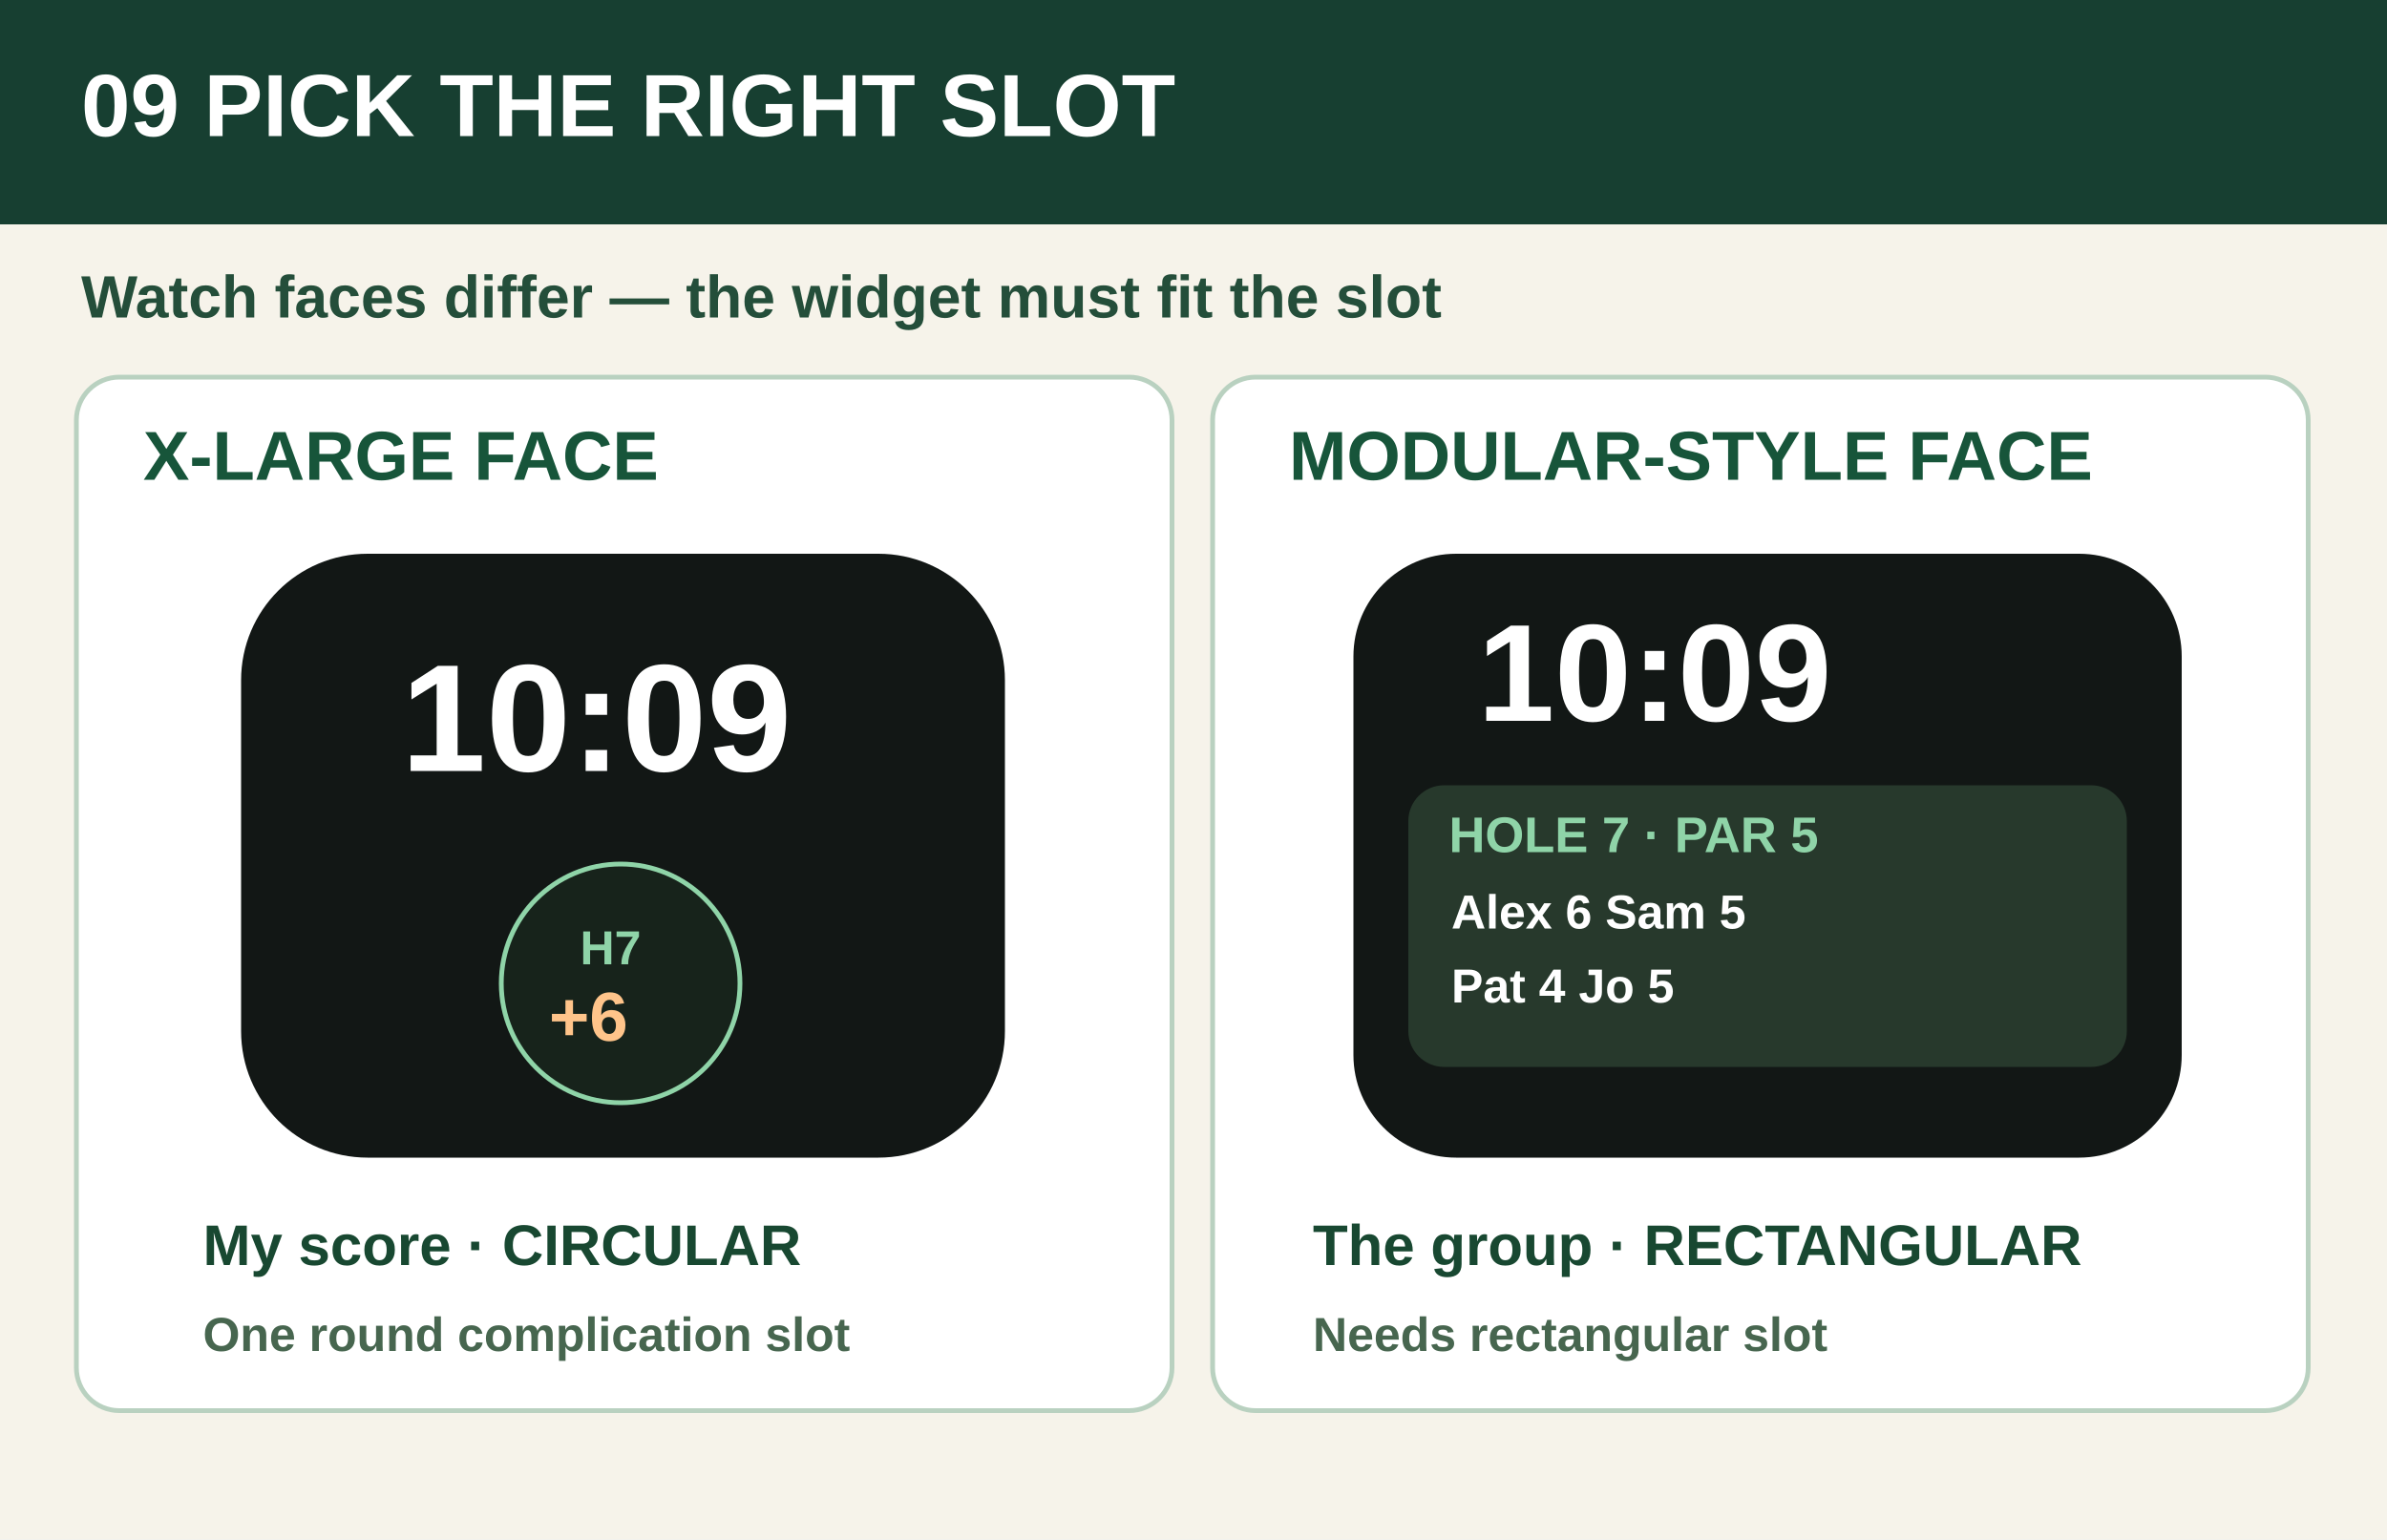
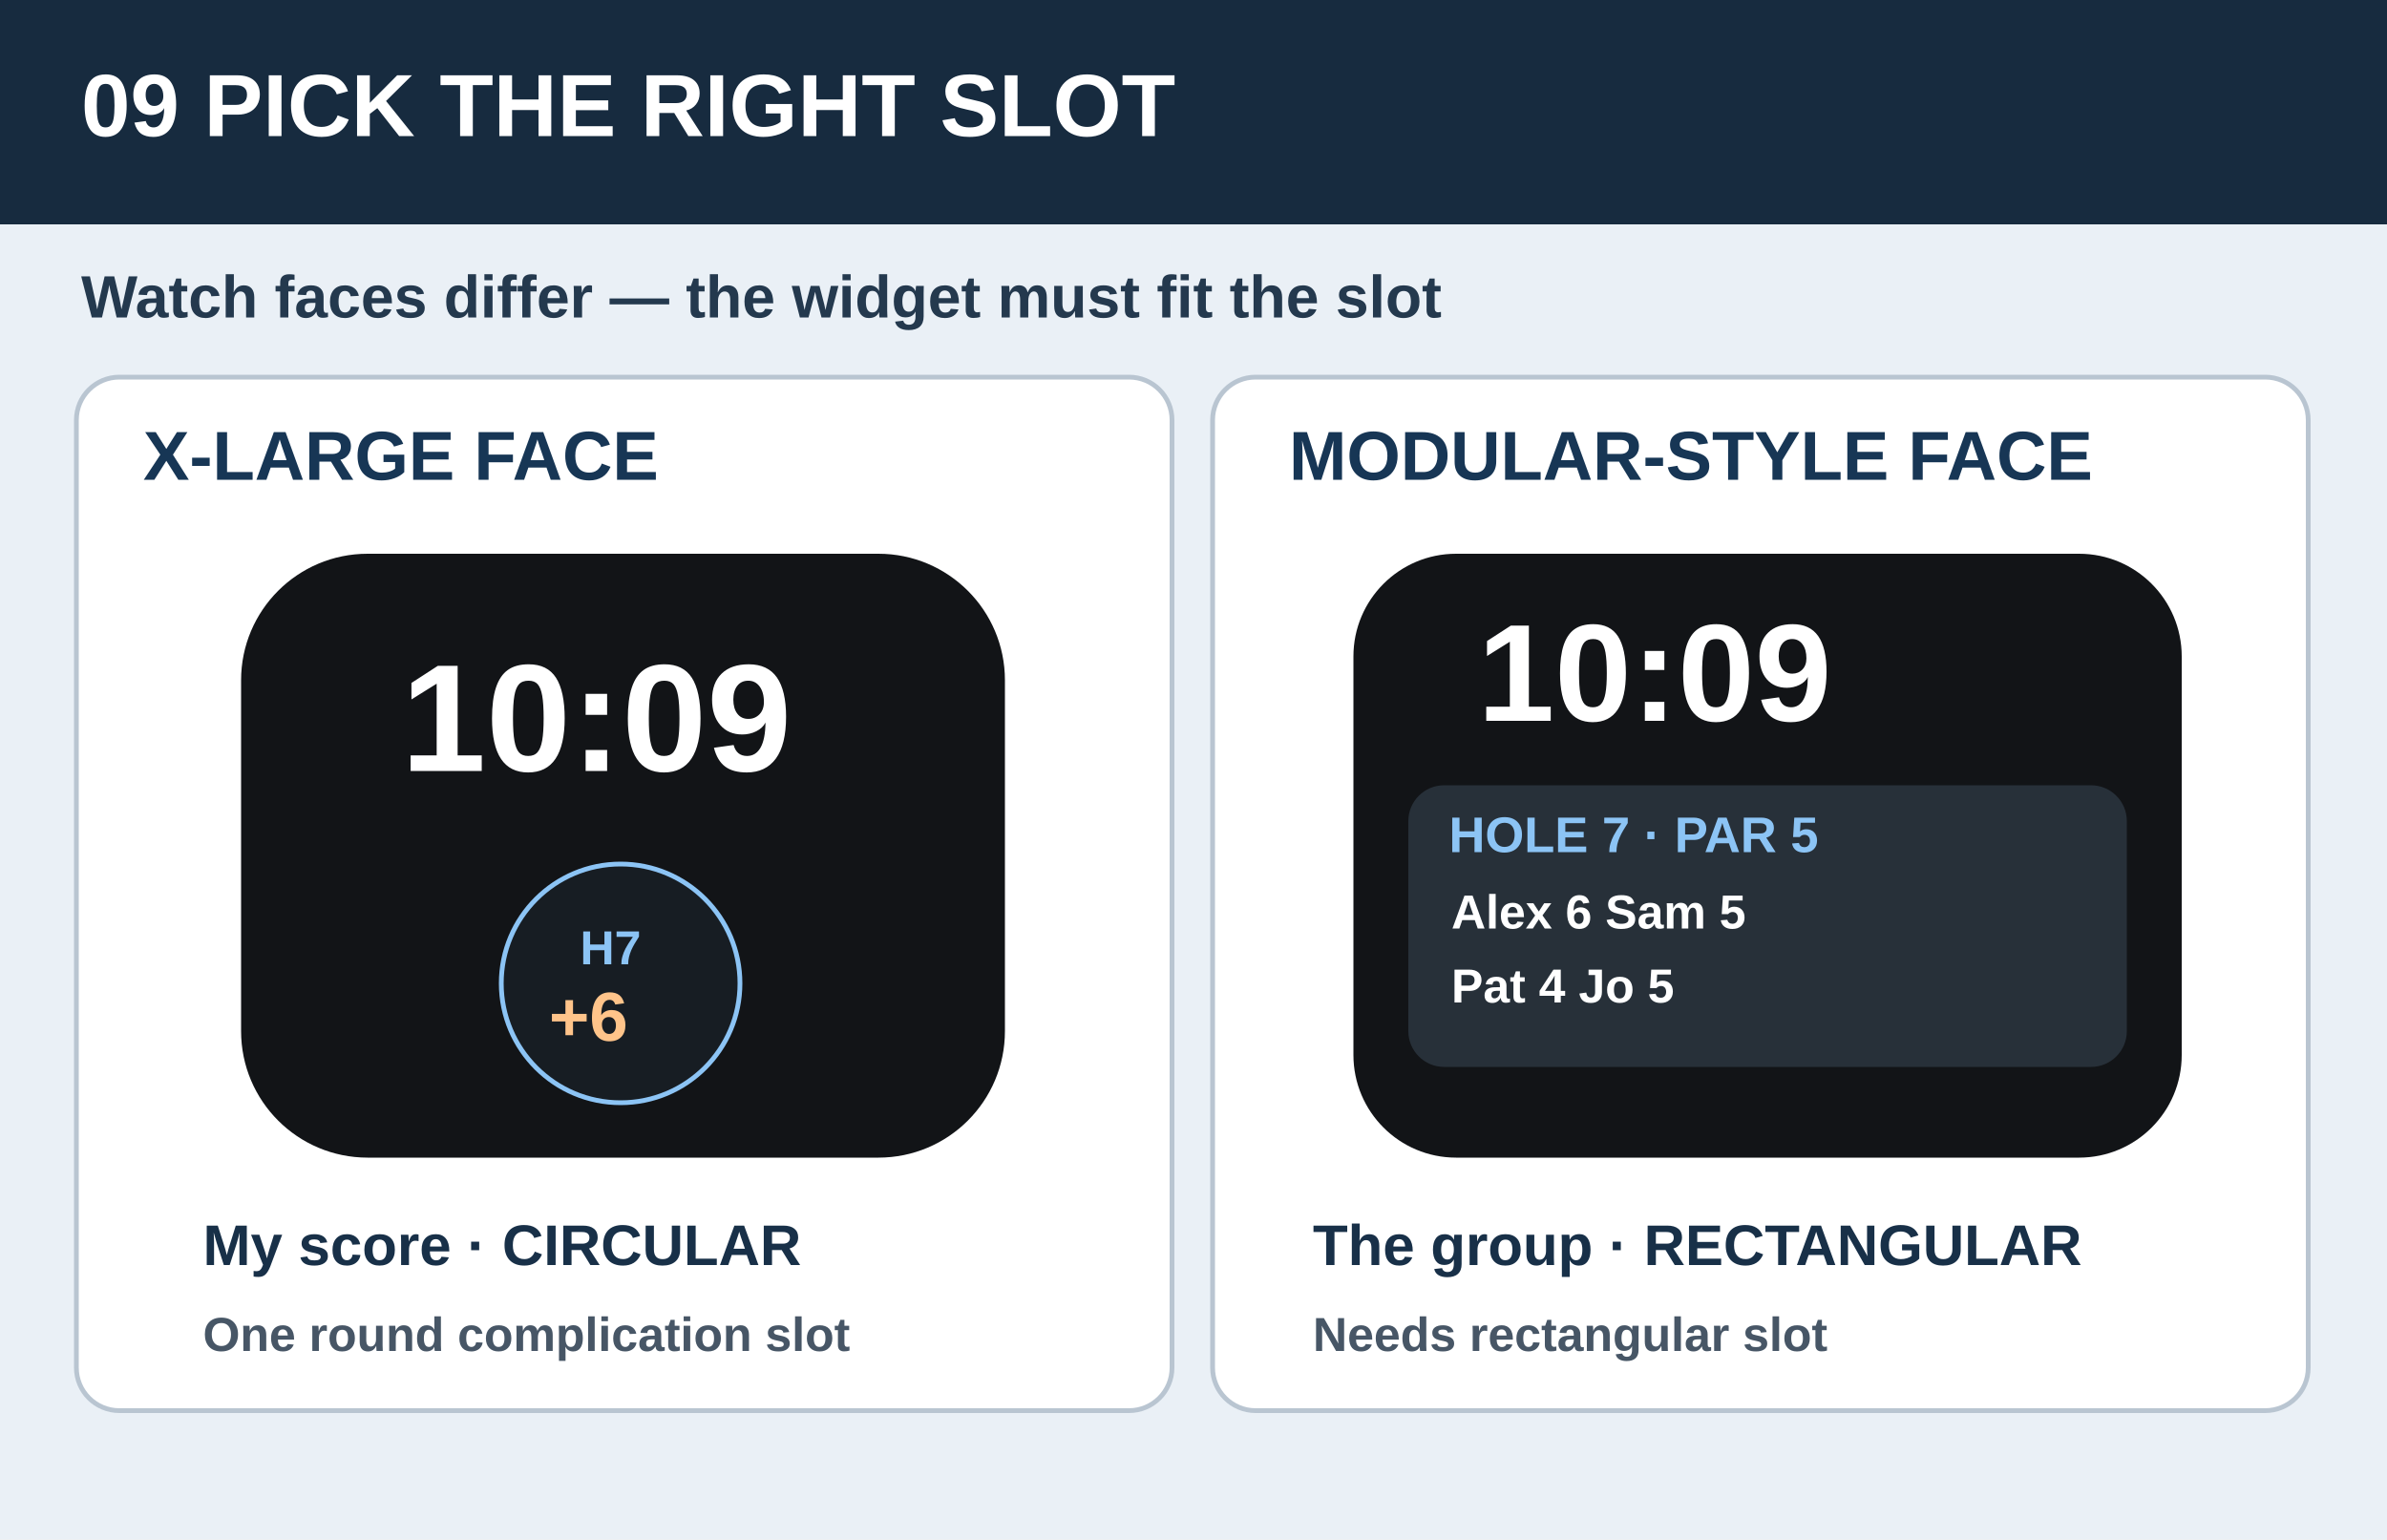
<svg xmlns="http://www.w3.org/2000/svg" width="1000" height="645" viewBox="0 0 1000 645" role="img" aria-label="Apple Watch X-Large circular My Score and Modular rectangular Group face options">
-   <rect x="0" y="0" width="1000" height="645" rx="0" fill="#f6f3ea" stroke="none" stroke-width="1" />
-   <rect x="0" y="0" width="1000" height="94" rx="0" fill="#173f31" stroke="none" stroke-width="1" />
+   <rect x="0" y="0" width="1000" height="645" rx="0" fill="#eaf0f6" stroke="none" stroke-width="1" />
+   <rect x="0" y="0" width="1000" height="94" rx="0" fill="#172b3f" stroke="none" stroke-width="1" />
  <text x="34" y="57" fill="#ffffff" font-size="37" font-weight="800" font-family="Arial,Helvetica,sans-serif">09  PICK THE RIGHT SLOT</text>
-   <text x="34" y="133" fill="#244e3a" font-size="25" font-weight="700" font-family="Arial,Helvetica,sans-serif">Watch faces differ — the widget must fit the slot</text>
-   <rect x="32" y="158" width="459" height="433" rx="18" fill="#fff" stroke="#b9d1c0" stroke-width="2" />
-   <rect x="508" y="158" width="459" height="433" rx="18" fill="#fff" stroke="#b9d1c0" stroke-width="2" />
-   <text x="60" y="201" fill="#17553a" font-size="29" font-weight="800" font-family="Arial,Helvetica,sans-serif">X-LARGE FACE</text>
-   <text x="540" y="201" fill="#17553a" font-size="29" font-weight="800" font-family="Arial,Helvetica,sans-serif">MODULAR-STYLE FACE</text>
-   <rect x="101" y="232" width="320" height="253" rx="53" fill="#121715" stroke="none" stroke-width="1" />
+   <text x="34" y="133" fill="#24394e" font-size="25" font-weight="700" font-family="Arial,Helvetica,sans-serif">Watch faces differ — the widget must fit the slot</text>
+   <rect x="32" y="158" width="459" height="433" rx="18" fill="#fff" stroke="#b9c5d1" stroke-width="2" />
+   <rect x="508" y="158" width="459" height="433" rx="18" fill="#fff" stroke="#b9c5d1" stroke-width="2" />
+   <text x="60" y="201" fill="#173655" font-size="29" font-weight="800" font-family="Arial,Helvetica,sans-serif">X-LARGE FACE</text>
+   <text x="540" y="201" fill="#173655" font-size="29" font-weight="800" font-family="Arial,Helvetica,sans-serif">MODULAR-STYLE FACE</text>
+   <rect x="101" y="232" width="320" height="253" rx="53" fill="#121417" stroke="none" stroke-width="1" />
  <text x="168" y="323" fill="#fff" font-size="64" font-weight="800" font-family="Arial,Helvetica,sans-serif">10:09</text>
-   <circle cx="260" cy="412" r="50" fill="#17231b" stroke="#8fd4a8" stroke-width="2" />
-   <text x="243" y="404" fill="#8fd4a8" font-size="20" font-weight="800" font-family="Arial,Helvetica,sans-serif">H7</text>
+   <circle cx="260" cy="412" r="50" fill="#171d23" stroke="#8cc4f5" stroke-width="2" />
+   <text x="243" y="404" fill="#8cc4f5" font-size="20" font-weight="800" font-family="Arial,Helvetica,sans-serif">H7</text>
  <text x="230" y="436" fill="#ffc48a" font-size="29" font-weight="800" font-family="Arial,Helvetica,sans-serif">+6</text>
-   <rect x="567" y="232" width="347" height="253" rx="43" fill="#121715" stroke="none" stroke-width="1" />
+   <rect x="567" y="232" width="347" height="253" rx="43" fill="#121417" stroke="none" stroke-width="1" />
  <text x="619" y="302" fill="#fff" font-size="58" font-weight="800" font-family="Arial,Helvetica,sans-serif">10:09</text>
-   <rect x="590" y="329" width="301" height="118" rx="15" fill="#27392c" stroke="none" stroke-width="1" />
-   <text x="607" y="357" fill="#8fd4a8" font-size="21" font-weight="800" font-family="Arial,Helvetica,sans-serif">HOLE 7 · PAR 5</text>
+   <rect x="590" y="329" width="301" height="118" rx="15" fill="#273039" stroke="none" stroke-width="1" />
+   <text x="607" y="357" fill="#8cc4f5" font-size="21" font-weight="800" font-family="Arial,Helvetica,sans-serif">HOLE 7 · PAR 5</text>
  <text x="608" y="389" fill="#fff" font-size="20" font-weight="600" font-family="Arial,Helvetica,sans-serif">Alex 6   Sam 5</text>
  <text x="608" y="420" fill="#fff" font-size="20" font-weight="600" font-family="Arial,Helvetica,sans-serif">Pat 4     Jo 5</text>
-   <text x="85" y="530" fill="#184831" font-size="24" font-weight="800" font-family="Arial,Helvetica,sans-serif">My score  ·  CIRCULAR</text>
-   <text x="550" y="530" fill="#184831" font-size="24" font-weight="800" font-family="Arial,Helvetica,sans-serif">The group  ·  RECTANGULAR</text>
-   <text x="85" y="566" fill="#47664f" font-size="20" font-weight="600" font-family="Arial,Helvetica,sans-serif">One round complication slot</text>
-   <text x="550" y="566" fill="#47664f" font-size="20" font-weight="600" font-family="Arial,Helvetica,sans-serif">Needs rectangular slot</text>
+   <text x="85" y="530" fill="#183048" font-size="24" font-weight="800" font-family="Arial,Helvetica,sans-serif">My score  ·  CIRCULAR</text>
+   <text x="550" y="530" fill="#183048" font-size="24" font-weight="800" font-family="Arial,Helvetica,sans-serif">The group  ·  RECTANGULAR</text>
+   <text x="85" y="566" fill="#475666" font-size="20" font-weight="600" font-family="Arial,Helvetica,sans-serif">One round complication slot</text>
+   <text x="550" y="566" fill="#475666" font-size="20" font-weight="600" font-family="Arial,Helvetica,sans-serif">Needs rectangular slot</text>
</svg>
